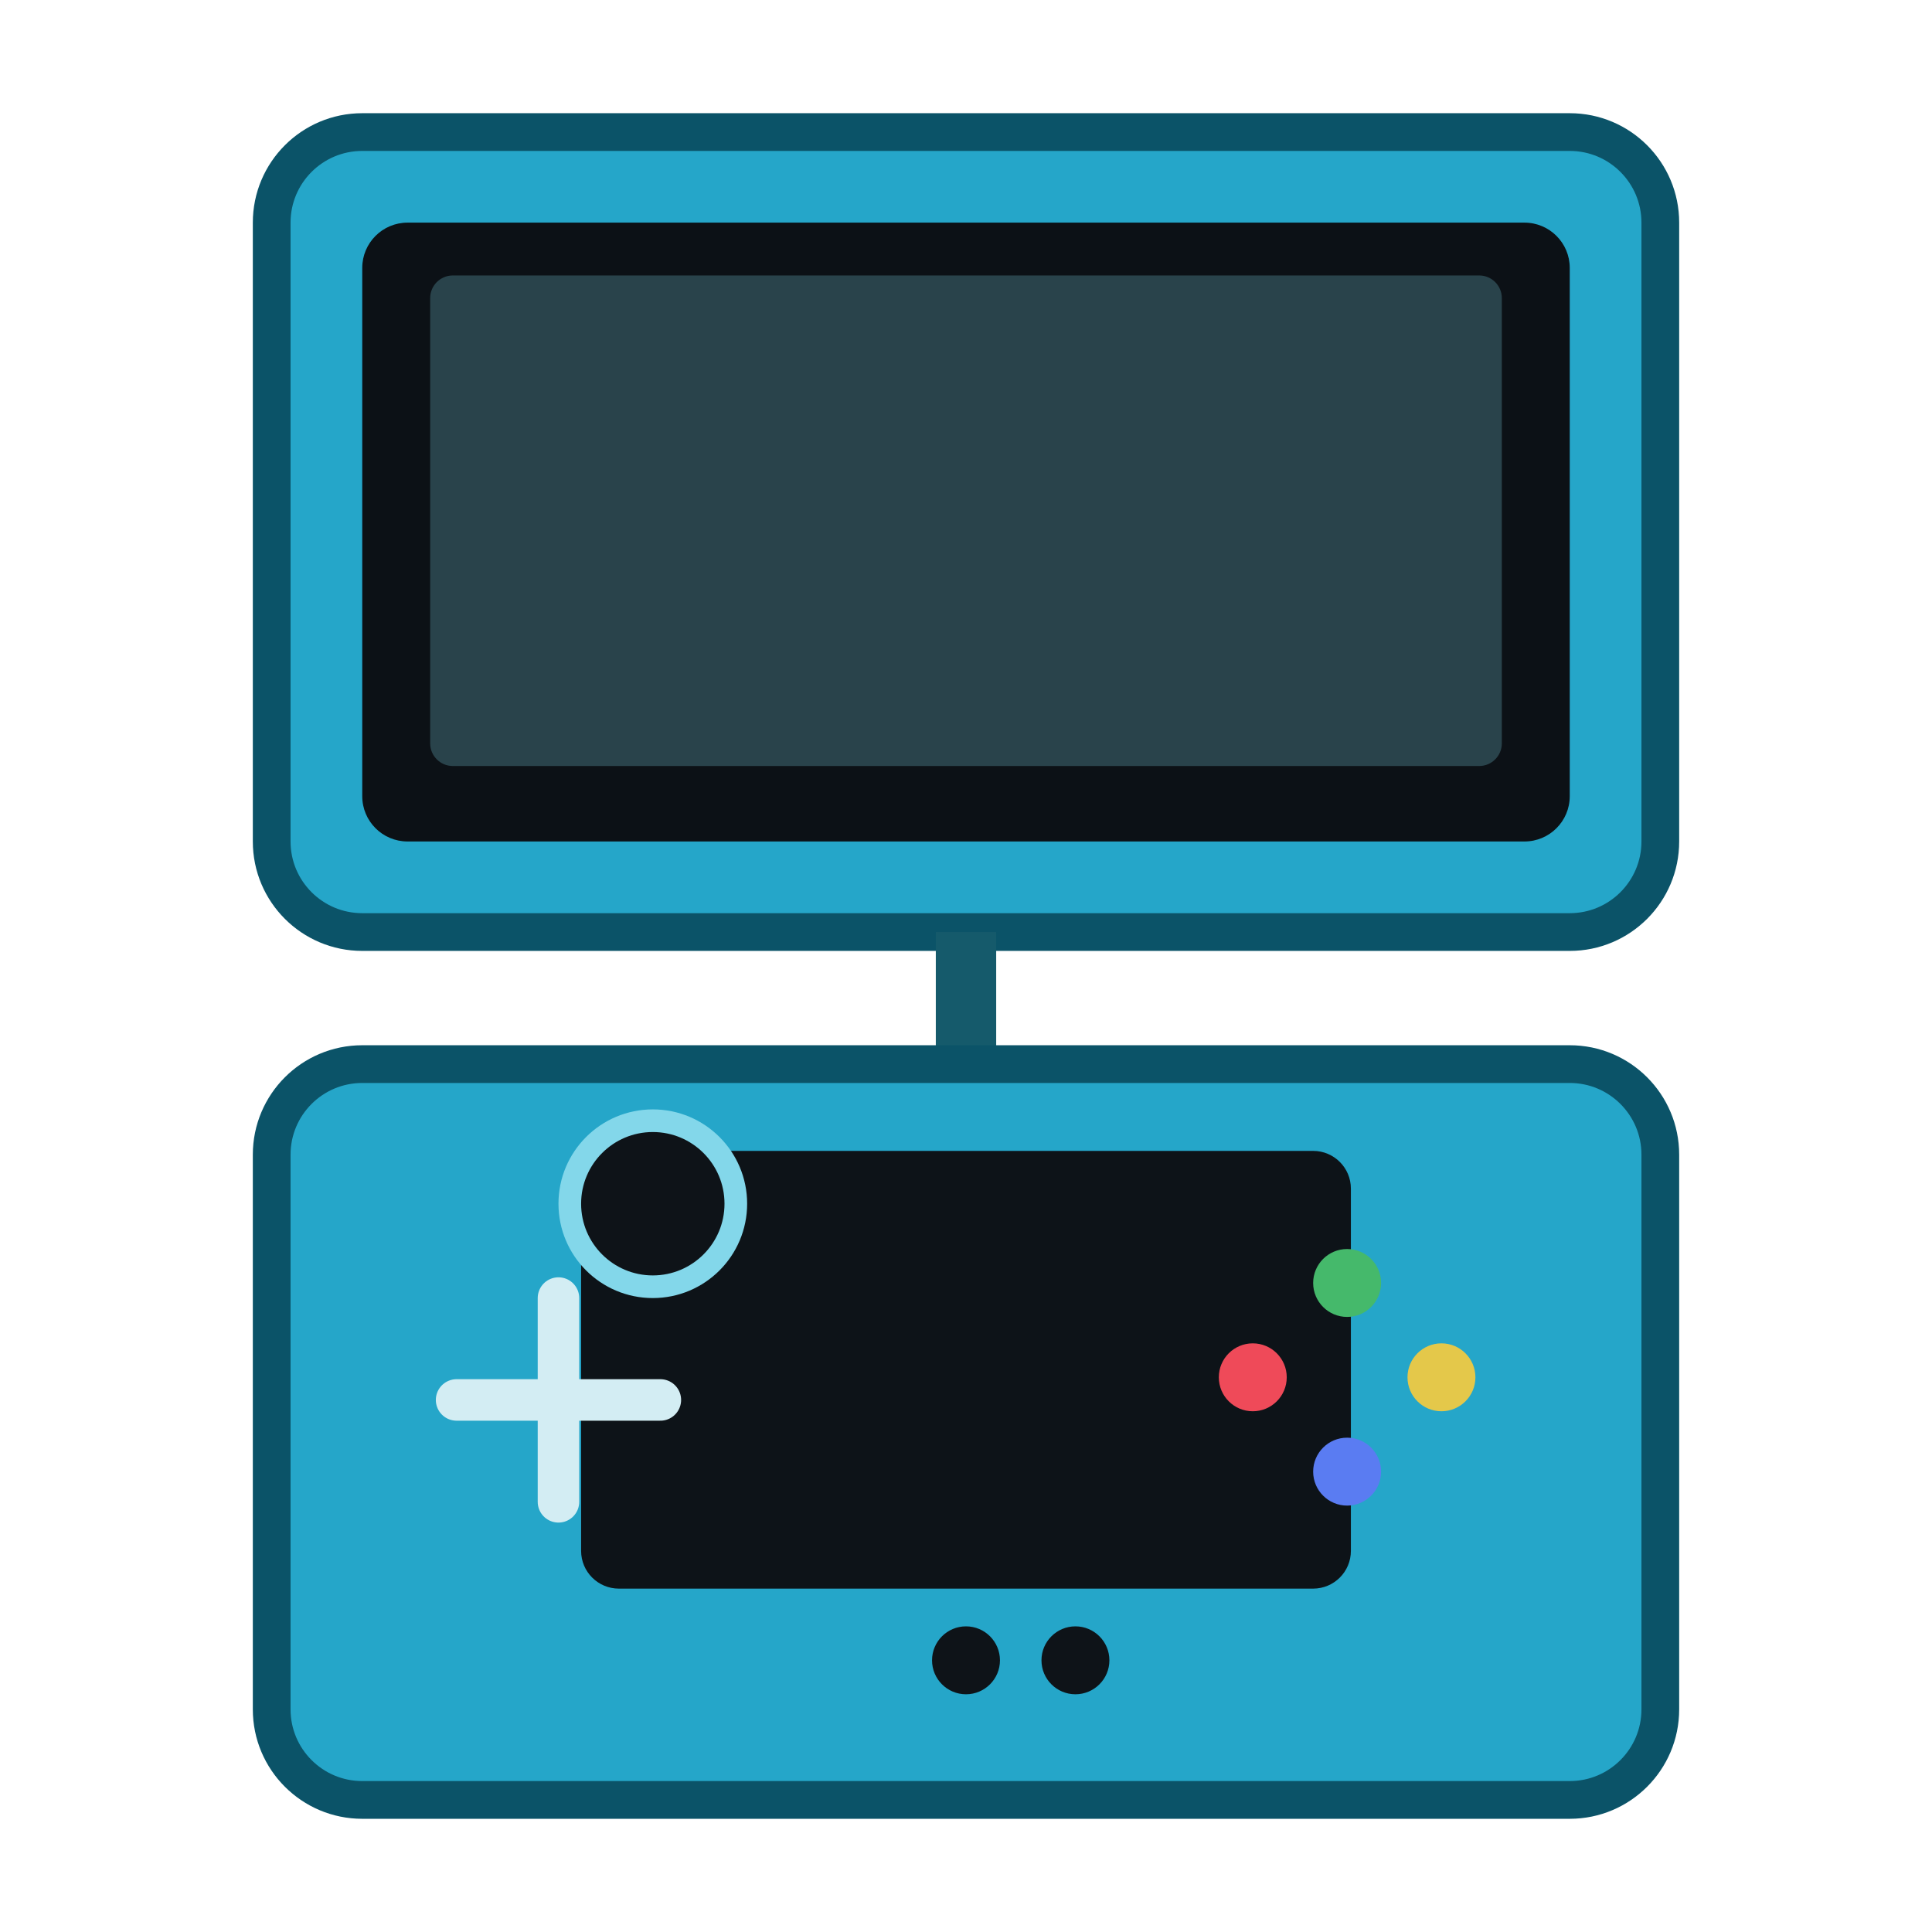
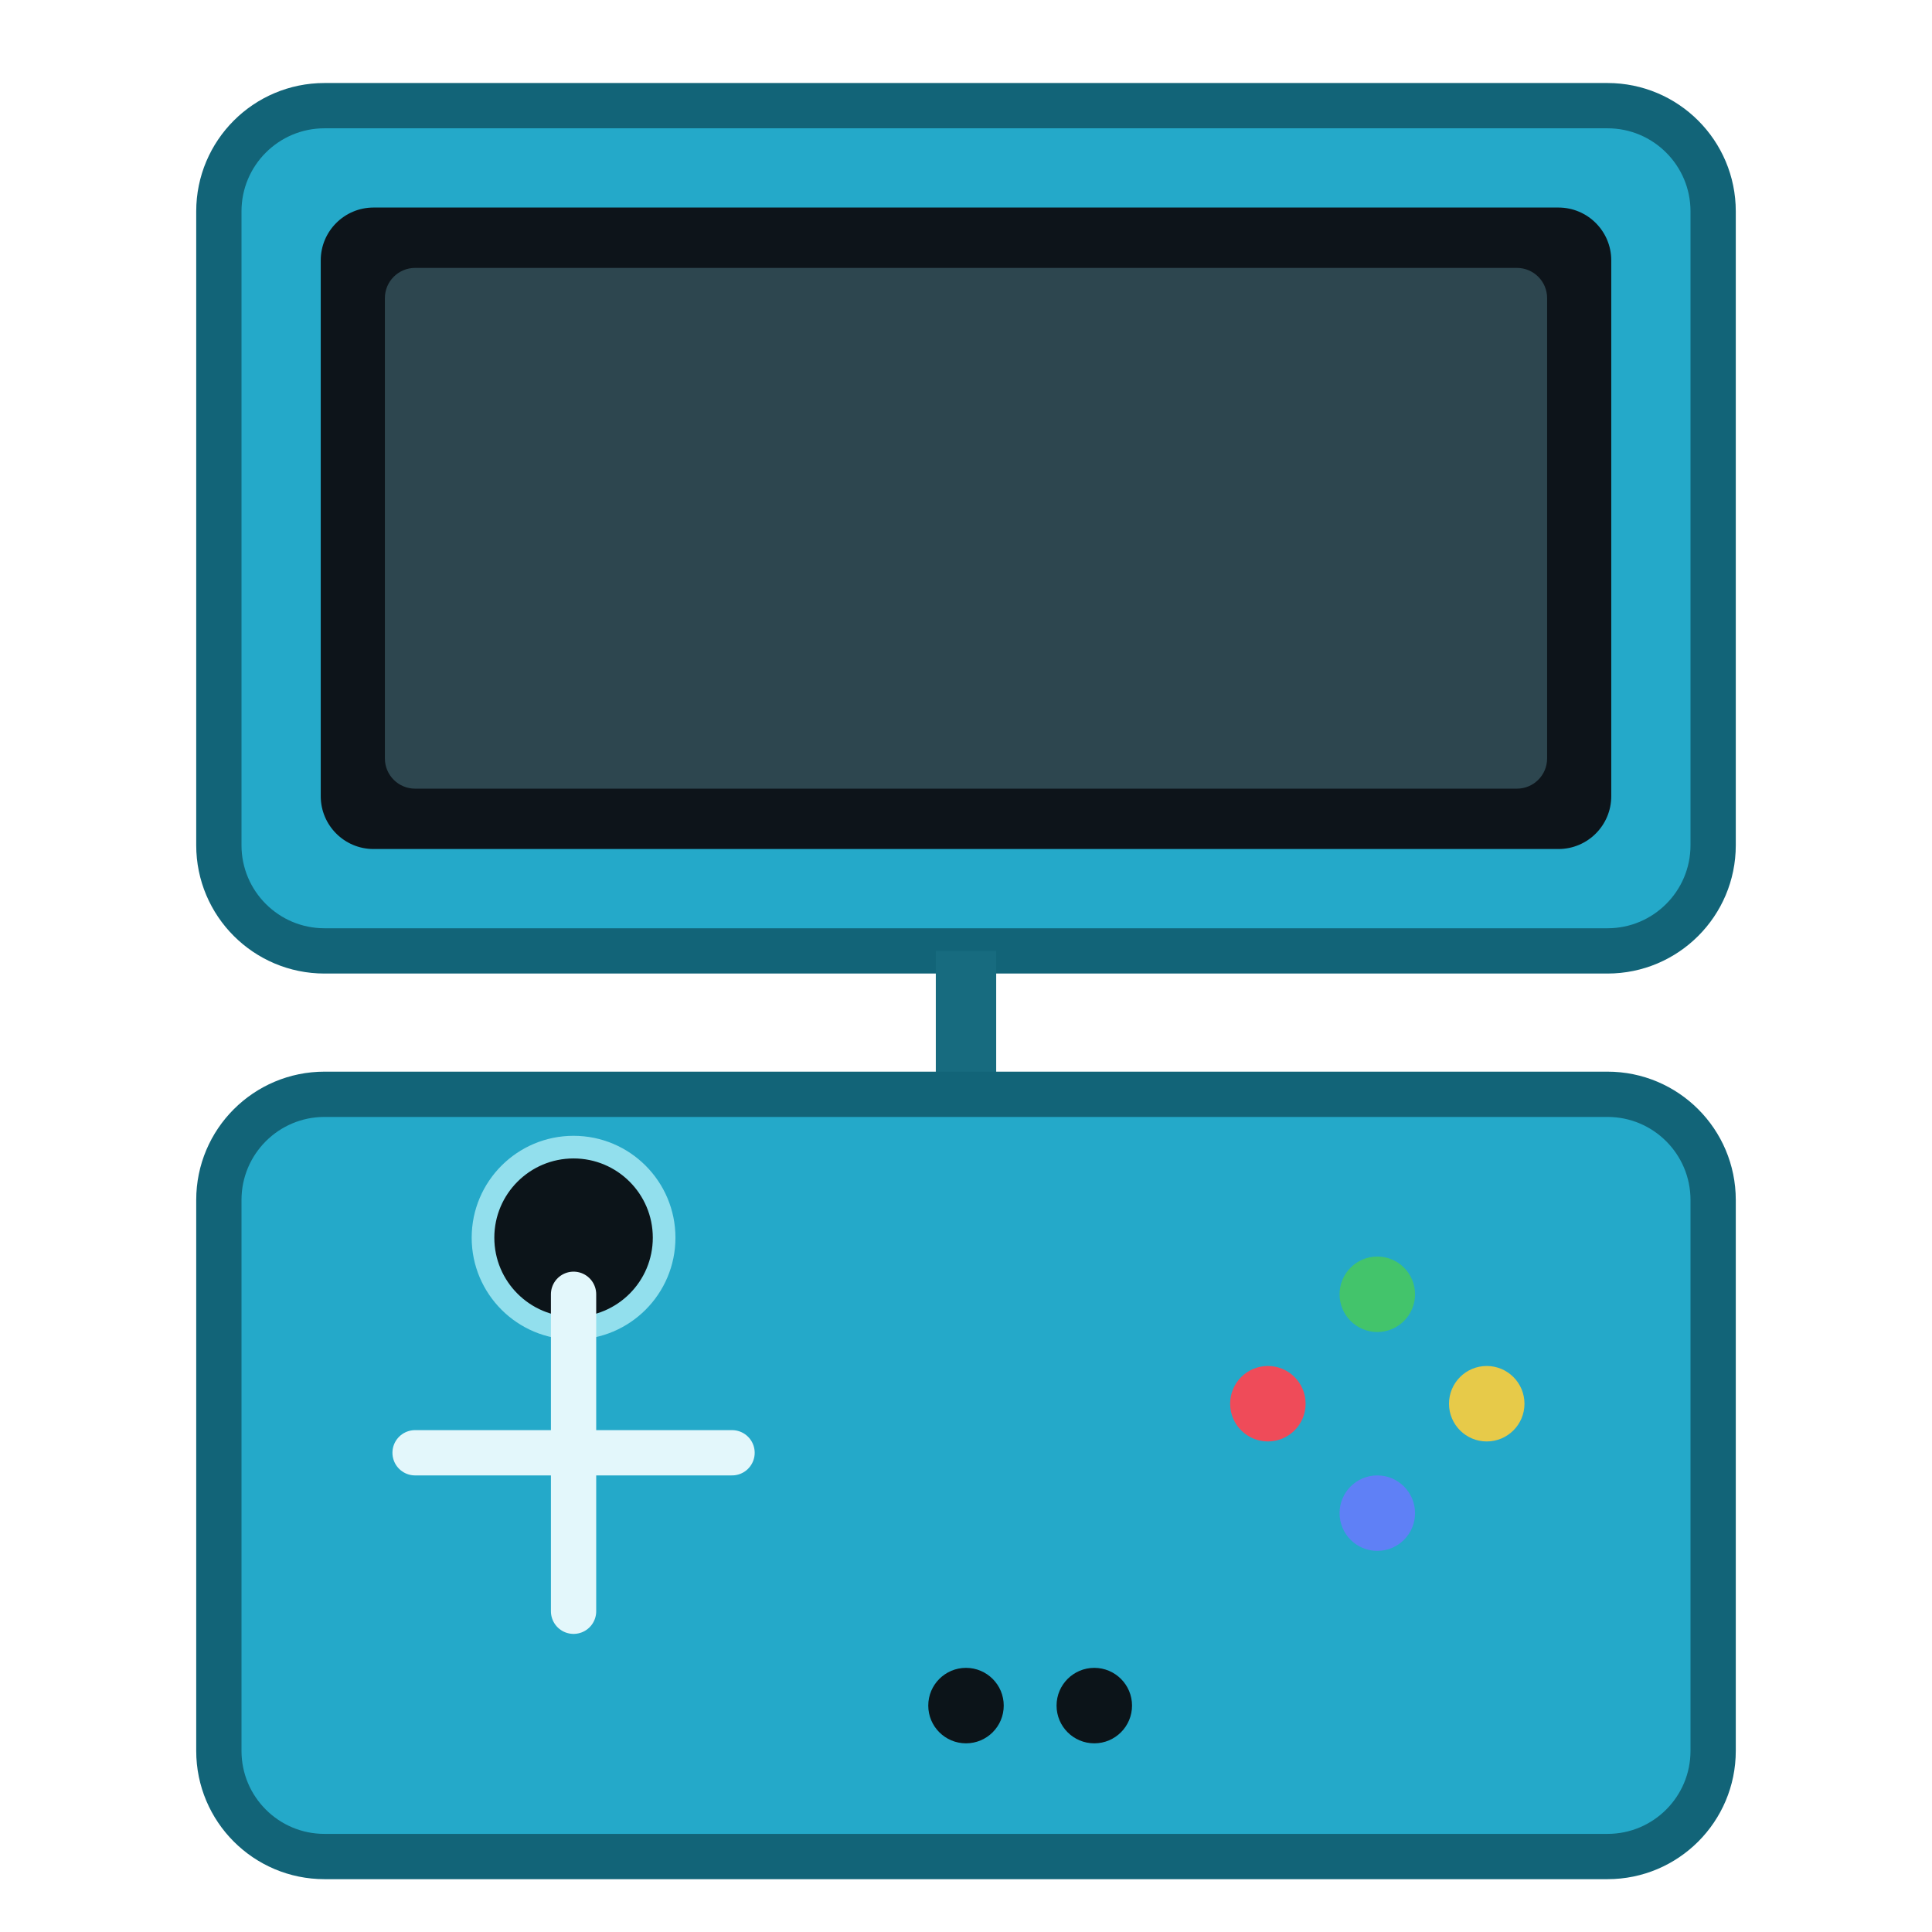
- <svg xmlns="http://www.w3.org/2000/svg" viewBox="0 0 512 512">
-   <g transform="translate(72 35)">
-     <rect x="0" y="0" width="368" height="212" rx="24" fill="#25a6c9" stroke="#0b5368" stroke-width="10" />
-     <rect x="24" y="24" width="320" height="164" rx="12" fill="#0c1116" />
-     <rect x="42" y="38" width="284" height="130" rx="6" fill="#29434b" />
-     <path d="M184 212v35" stroke="#155a6b" stroke-width="16" />
-     <rect x="0" y="247" width="368" height="195" rx="24" fill="#25a6c9" stroke="#0b5368" stroke-width="10" />
-     <rect x="82" y="270" width="204" height="116" rx="10" fill="#0d1318" />
-     <circle cx="101" cy="284" r="22" fill="#0e1318" stroke="#83d7ea" stroke-width="6" />
-     <path d="M49 336h54M76 309v54" stroke="#d3edf3" stroke-width="11" stroke-linecap="round" />
-     <circle cx="260" cy="330" r="9" fill="#ef4a59" />
-     <circle cx="285" cy="305" r="9" fill="#45b96b" />
-     <circle cx="310" cy="330" r="9" fill="#e4c84a" />
-     <circle cx="285" cy="355" r="9" fill="#5a7cf2" />
-     <circle cx="184" cy="405" r="9" fill="#0e1318" />
-     <circle cx="213" cy="405" r="9" fill="#0e1318" />
+ <svg xmlns="http://www.w3.org/2000/svg" viewBox="0 0 512 512" role="img" aria-label="Nintendo 3DS handheld illustration">
+   <g transform="translate(58 28)">
+     <rect x="0" y="0" width="396" height="224" rx="28" fill="#24a9c9" stroke="#126478" stroke-width="12" />
+     <rect x="27" y="27" width="342" height="170" rx="14" fill="#0d141a" />
+     <rect x="44" y="43" width="308" height="138" rx="8" fill="#2d464f" />
+     <path d="M198 224v38" stroke="#176b7f" stroke-width="16" />
+     <rect x="0" y="262" width="396" height="202" rx="28" fill="#24a9c9" stroke="#126478" stroke-width="12" />
+     <circle cx="94" cy="300" r="24" fill="#0c1419" stroke="#92dfed" stroke-width="6" />
+     <path d="M52 357h84M94 315v84" stroke="#e3f7fb" stroke-width="12" stroke-linecap="round" />
+     <circle cx="278" cy="344" r="10" fill="#ef4b59" />
+     <circle cx="307" cy="315" r="10" fill="#43c46b" />
+     <circle cx="336" cy="344" r="10" fill="#e7ca49" />
+     <circle cx="307" cy="373" r="10" fill="#5f80f6" />
+     <circle cx="198" cy="424" r="10" fill="#0c1419" />
+     <circle cx="232" cy="424" r="10" fill="#0c1419" />
  </g>
</svg>
